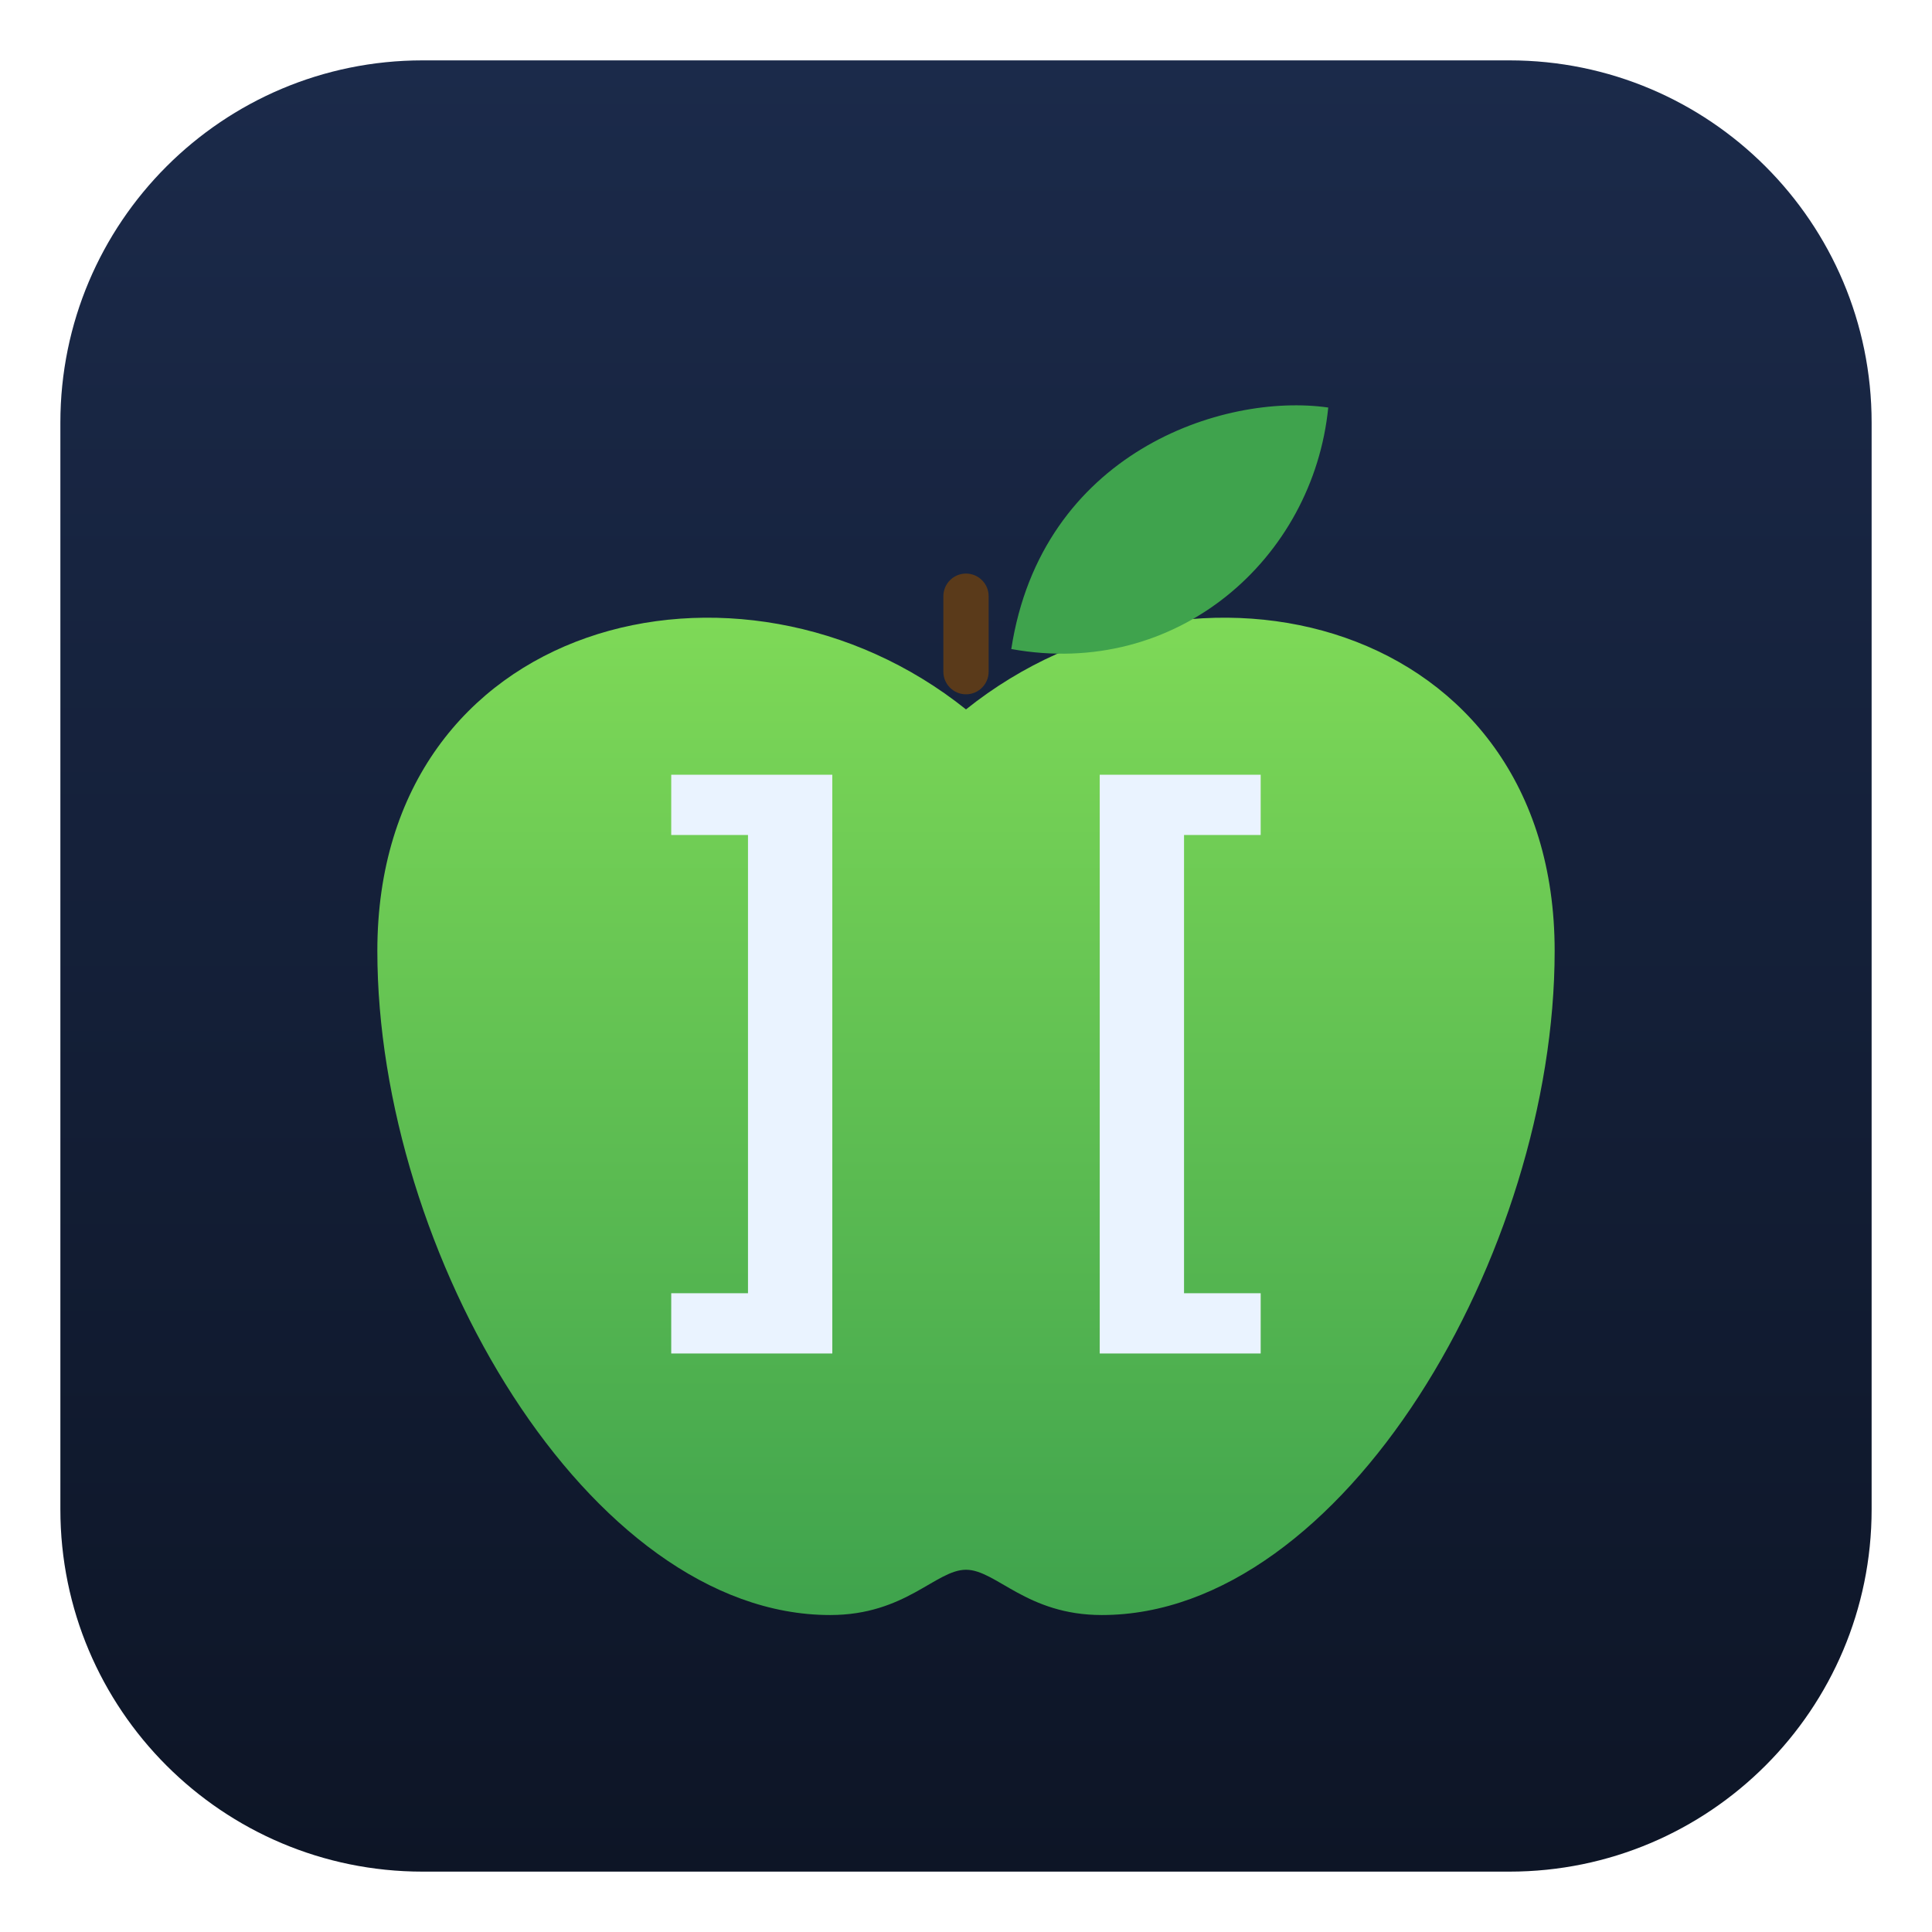
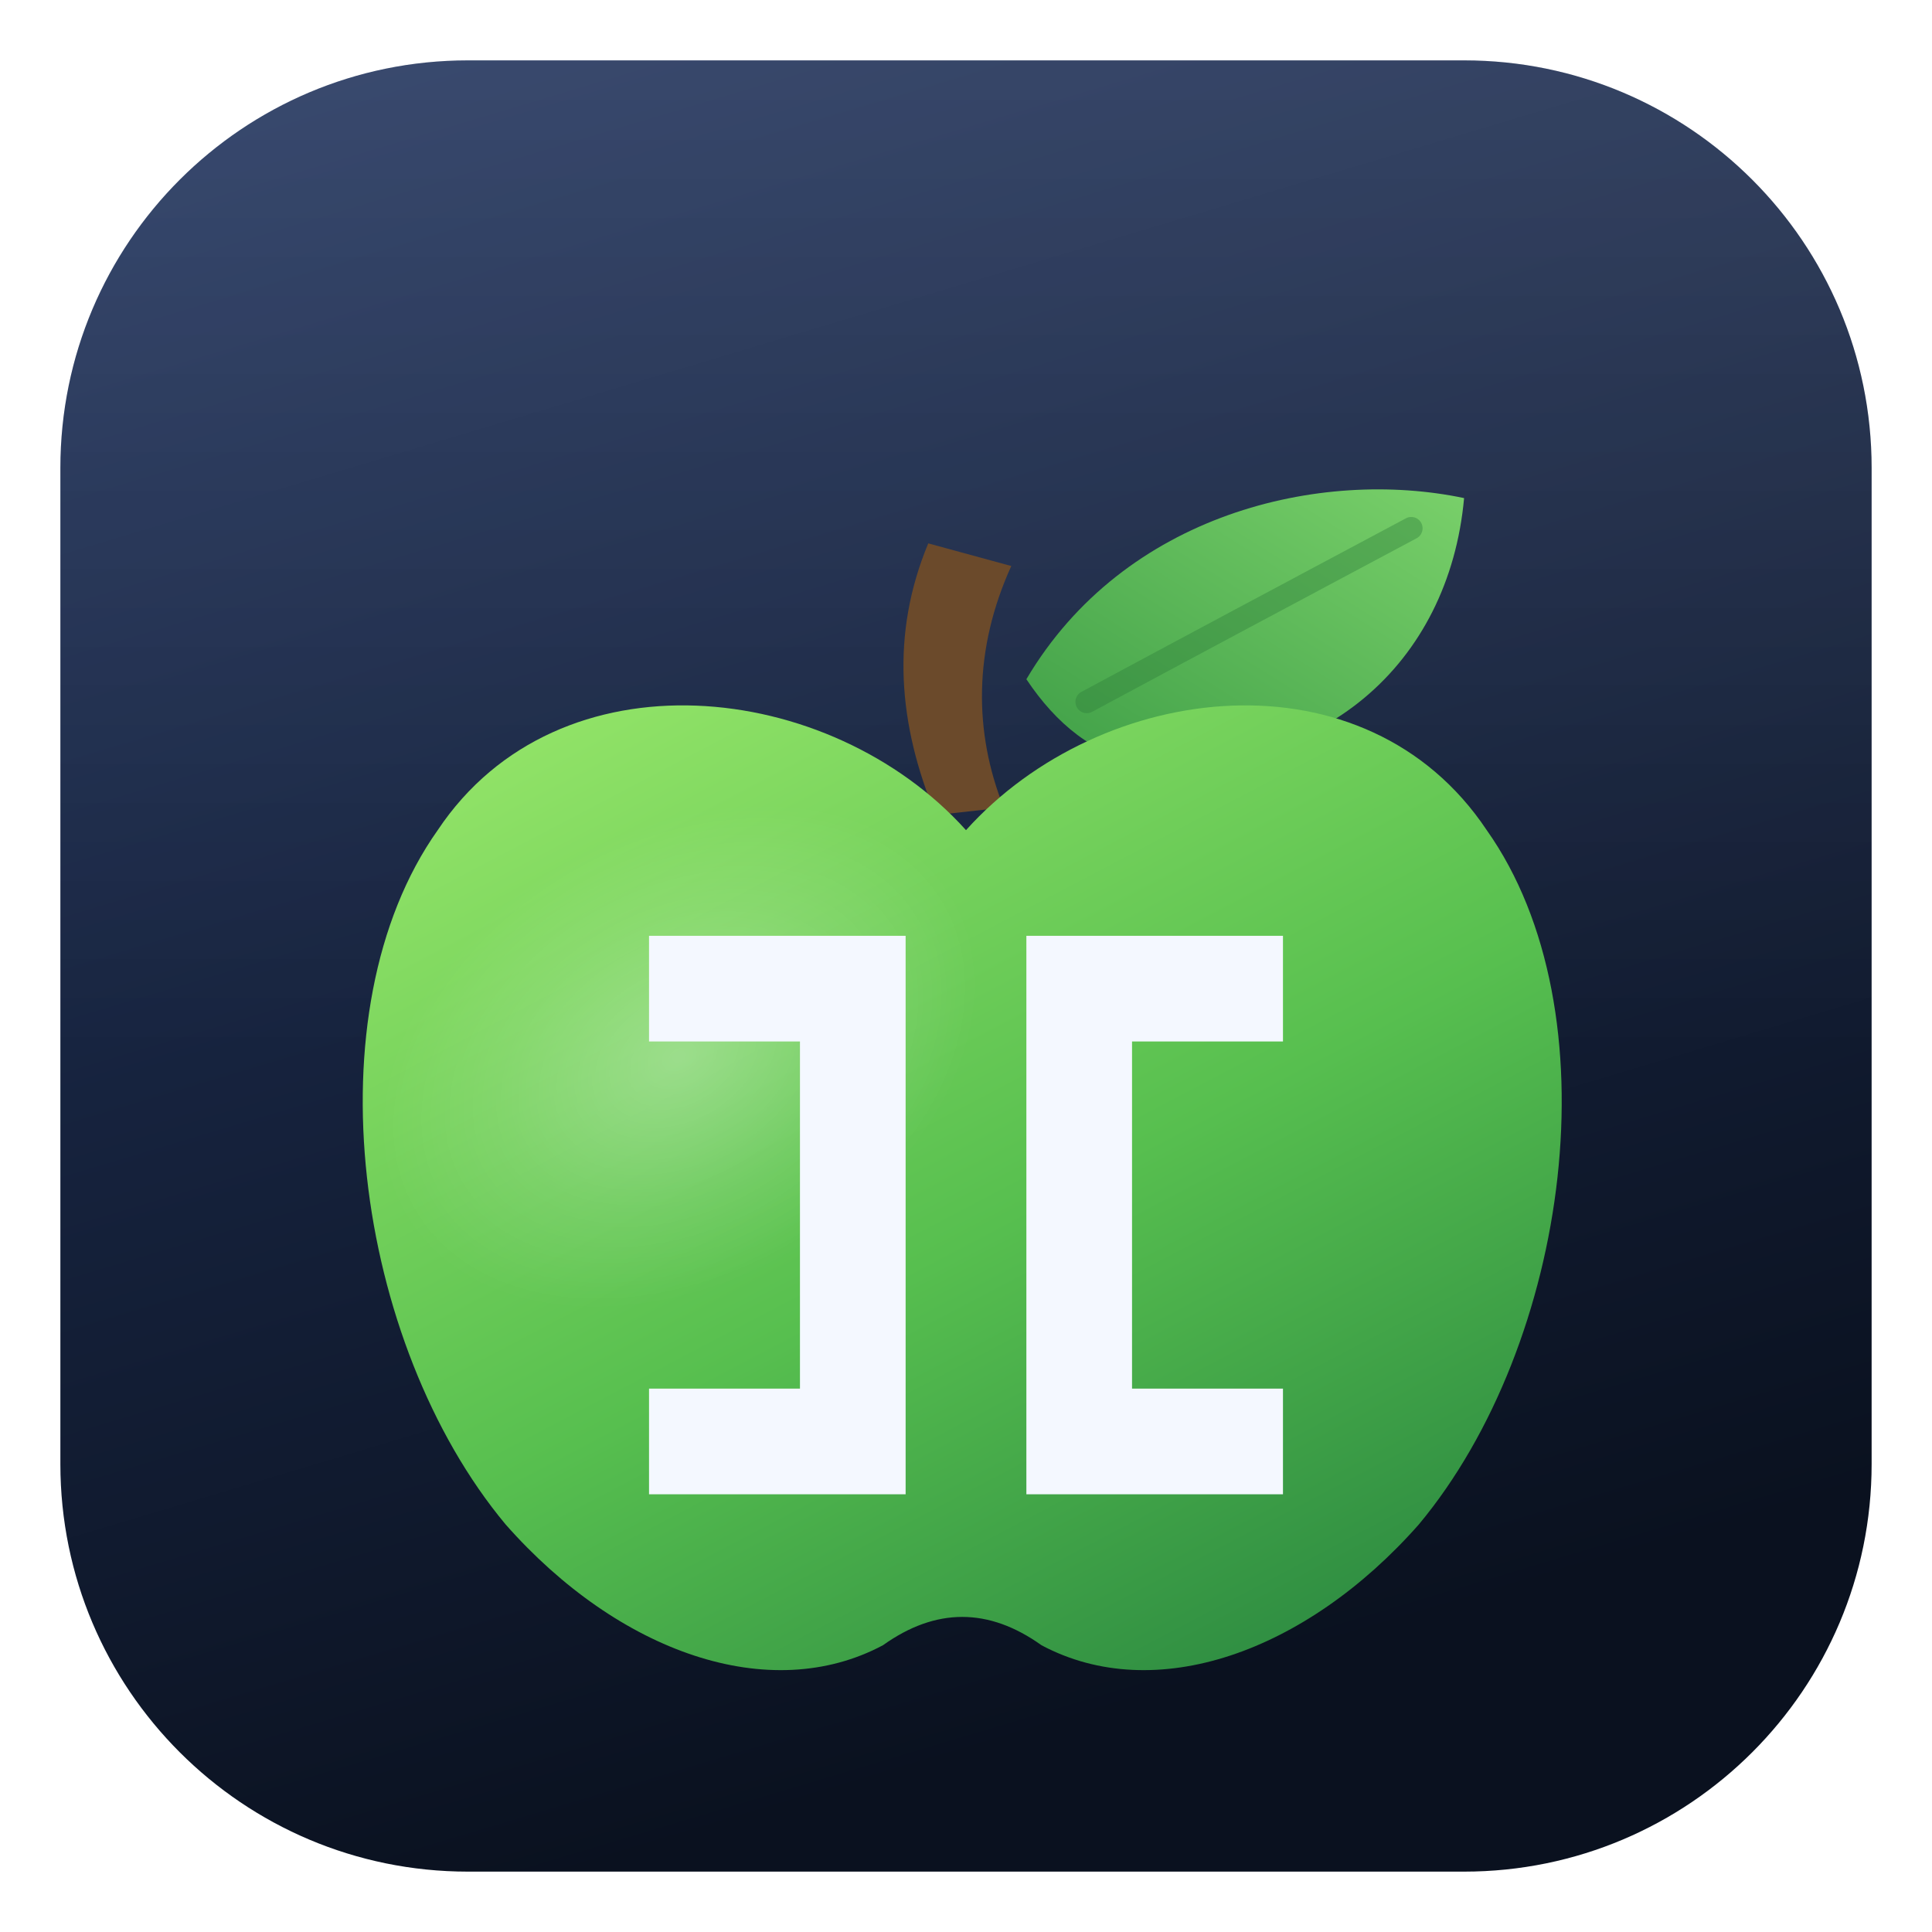
<svg xmlns="http://www.w3.org/2000/svg" width="256" height="256" viewBox="0 0 256 256">
  <defs>
-     <linearGradient id="bg" x1="0" y1="0" x2="0" y2="1">
-       <stop offset="0" stop-color="#1b2a4a" />
-       <stop offset="1" stop-color="#0d1526" />
+     <linearGradient id="badge" x1="0" y1="0" x2="0.3" y2="1">
+       <stop offset="0" stop-color="#243761" />
+       <stop offset="1" stop-color="#0a111f" />
    </linearGradient>
-     <linearGradient id="apple" x1="0" y1="0" x2="0" y2="1">
-       <stop offset="0" stop-color="#7ed957" />
-       <stop offset="1" stop-color="#3fa34d" />
+     <linearGradient id="apple" x1="0.15" y1="0" x2="0.8" y2="1">
+       <stop offset="0" stop-color="#93e468" />
+       <stop offset="0.55" stop-color="#57bf4f" />
+       <stop offset="1" stop-color="#2c8a41" />
+     </linearGradient>
+     <linearGradient id="leaf" x1="0" y1="1" x2="1" y2="0">
+       <stop offset="0" stop-color="#3f9f47" />
+       <stop offset="1" stop-color="#79d06a" />
+     </linearGradient>
+     <radialGradient id="spec" cx="0.5" cy="0.5" r="0.5">
+       <stop offset="0" stop-color="#ffffff" stop-opacity="0.30" />
+       <stop offset="0.6" stop-color="#ffffff" stop-opacity="0.10" />
+       <stop offset="1" stop-color="#ffffff" stop-opacity="0" />
+     </radialGradient>
+     <linearGradient id="rim" x1="0" y1="0" x2="0" y2="1">
+       <stop offset="0" stop-color="#ffffff" stop-opacity="0.10" />
+       <stop offset="0.55" stop-color="#ffffff" stop-opacity="0" />
    </linearGradient>
  </defs>
-   <rect x="8" y="8" width="240" height="240" rx="48" fill="url(#bg)" />
-   <g transform="translate(128 140)">
-     <path fill="url(#apple)" d="       M 0 -46       C -30 -70 -78 -58 -78 -14       C -78 26 -50 74 -18 74       C -8 74 -4 68 0 68       C 4 68 8 74 18 74       C 50 74 78 26 78 -14       C 78 -58 30 -70 0 -46 Z" />
-     <path fill="#3fa34d" d="M 6 -54 C 10 -80 34 -88 48 -86 C 46 -66 28 -50 6 -54 Z" />
-     <rect x="-3" y="-64" width="6" height="16" rx="3" fill="#5a3a1a" />
-   </g>
-   <g fill="#eaf3ff" font-family="monospace" font-weight="bold" font-size="86" text-anchor="middle">
-     <text x="128" y="168">][</text>
+   <rect x="8" y="8" width="240" height="240" rx="54" fill="url(#badge)" />
+   <rect x="8" y="8" width="240" height="240" rx="54" fill="url(#rim)" />
+   <path d="M 124 108 C 119 96 118 84 123 72 L 134 75            C 129 86 129 97 133 107 Z" fill="#6b4a2b" />
+   <path d="M 136 90 C 149 68 175 62 194 66 C 192 88 175 103 151 101            C 145 100 140 96 136 90 Z" fill="url(#leaf)" />
+   <path d="M 144 93 C 157 86 172 78 187 70" fill="none" stroke="#2f7d3a" stroke-opacity="0.40" stroke-width="3" stroke-linecap="round" />
+   <path fill="url(#apple)" d="     M 128 110     C 146 90 181 86 197 110     C 214 134 208 178 188 202     C 173 219 153 226 138 218     C 131 213 124 213 117 218     C 102 226 82 219 67 202     C 47 178 41 134 58 110     C 74 86 110 90 128 110 Z" />
+   <ellipse cx="90" cy="140" rx="42" ry="30" fill="url(#spec)" transform="rotate(-30 90 140)" />
+   <g fill="#f4f8ff">
+     <path d="M 86 124 H 120 V 198 H 86 V 184 H 106 V 138 H 86 Z" />
+     <path d="M 170 124 H 136 V 198 H 170 V 184 H 150 V 138 H 170 Z" />
  </g>
</svg>
